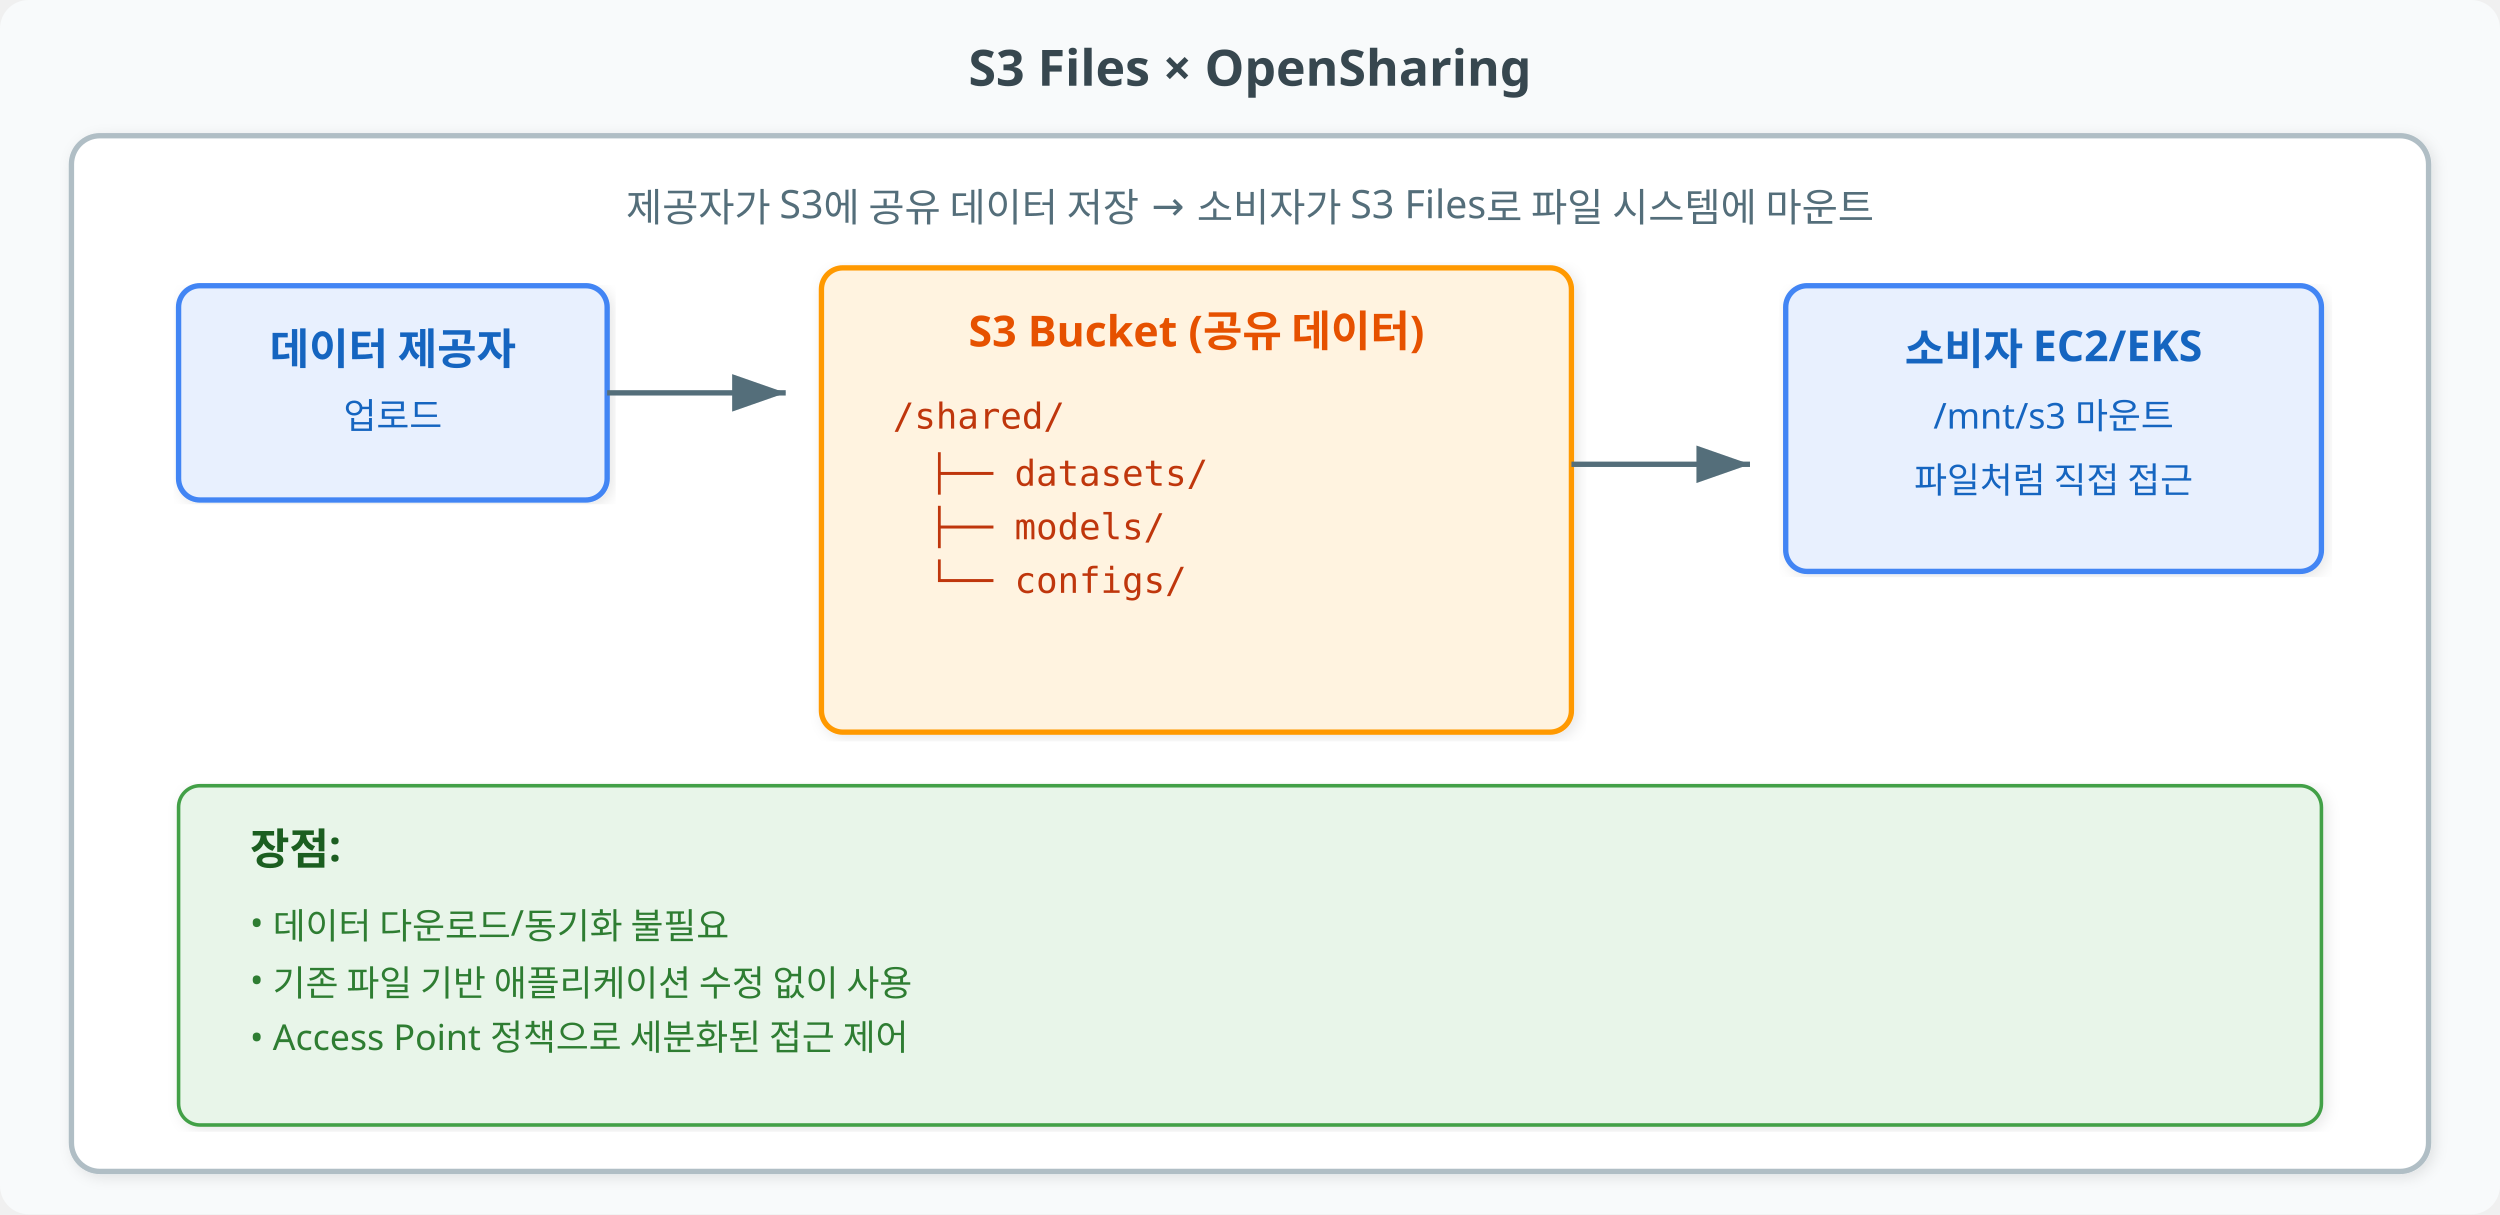
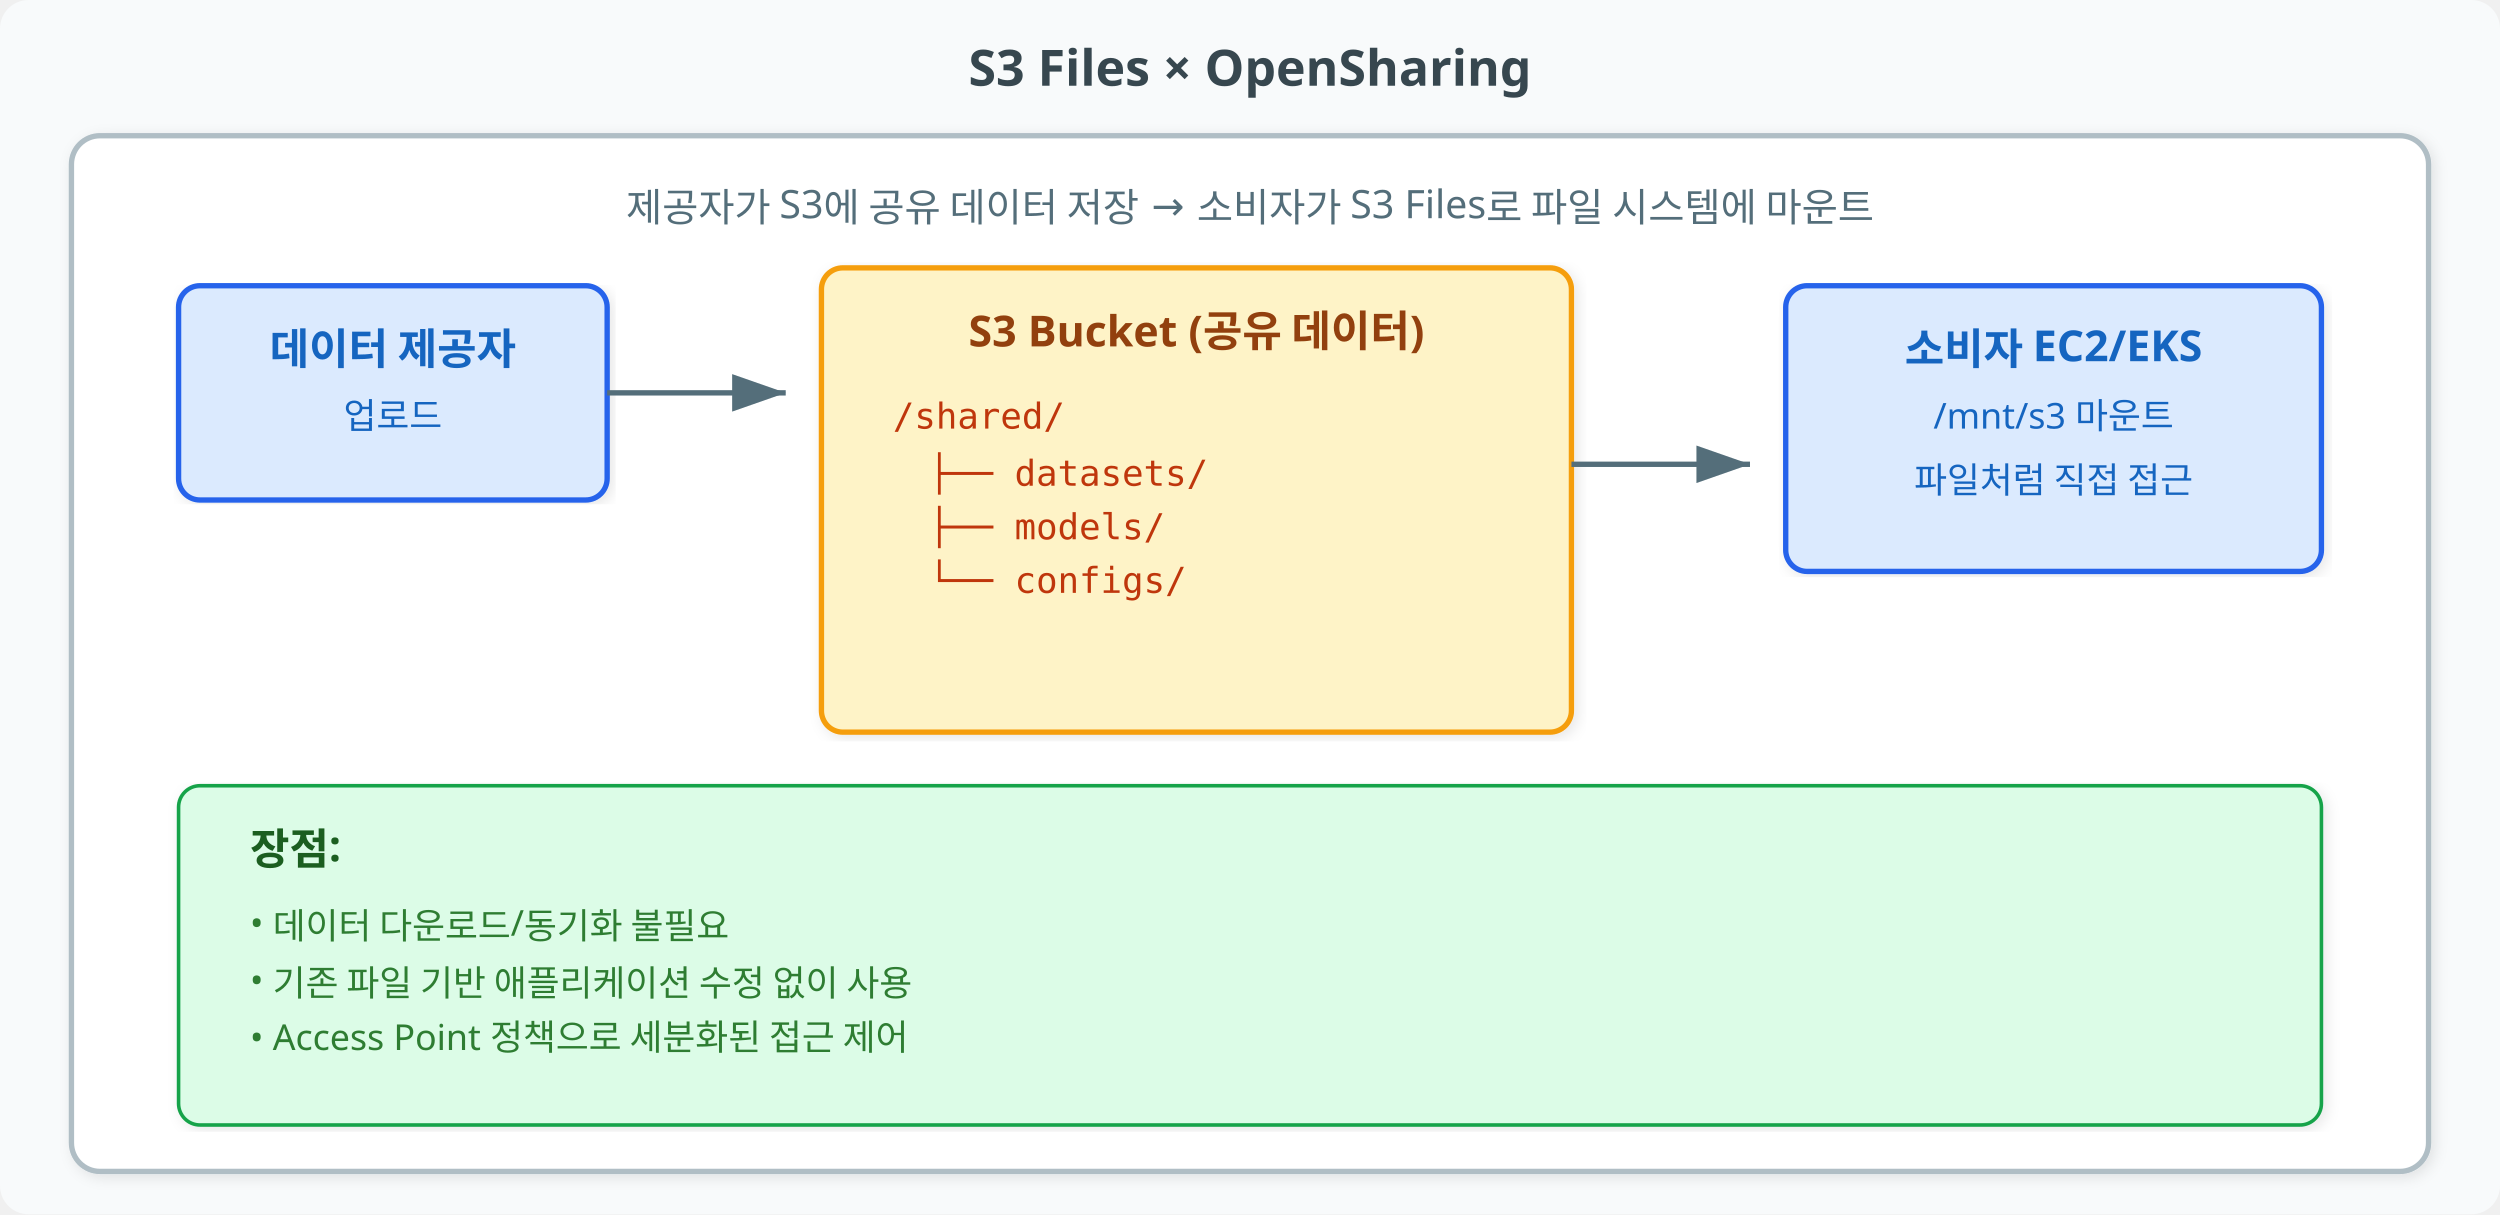
- <svg xmlns="http://www.w3.org/2000/svg" viewBox="0 0 700 340">
+ <svg xmlns="http://www.w3.org/2000/svg" viewBox="0 0 700 340" font-family="'Segoe UI','Noto Sans KR',system-ui,sans-serif">
  <defs>
    <marker id="arrow-os1" markerWidth="10" markerHeight="7" refX="10" refY="3.5" orient="auto">
      <polygon points="0 0, 10 3.5, 0 7" fill="#546e7a" />
    </marker>
    <filter id="sh-os1" x="-2%" y="-2%" width="104%" height="104%">
      <feDropShadow dx="1" dy="1" stdDeviation="2" flood-opacity="0.1" />
    </filter>
  </defs>
  <rect width="700" height="340" rx="8" fill="#f8fafb" />
  <text x="350" y="24" text-anchor="middle" font-size="14" font-weight="bold" font-family="sans-serif" fill="#37474f">S3 Files × OpenSharing</text>
  <rect x="20" y="38" width="660" height="290" rx="8" fill="white" stroke="#b0bec5" stroke-width="1.5" filter="url(#sh-os1)" />
  <text x="350" y="62" text-anchor="middle" font-size="11" font-family="sans-serif" fill="#546e7a">제공자가 S3에 공유 데이터 저장 → 소비자가 S3 Files로 파일 시스템에 마운트</text>
-   <rect x="50" y="80" width="120" height="60" rx="6" fill="#e8f0fe" stroke="#4285f4" stroke-width="1.5" filter="url(#sh-os1)" />
+   <rect x="50" y="80" width="120" height="60" rx="6" fill="#dbeafe" stroke="#2563eb" stroke-width="1.5" filter="url(#sh-os1)" />
  <text x="110" y="102" text-anchor="middle" font-size="12" font-weight="bold" font-family="sans-serif" fill="#1565c0">데이터 제공자</text>
  <text x="110" y="120" text-anchor="middle" font-size="10" font-family="sans-serif" fill="#1565c0">업로드</text>
  <line x1="170" y1="110" x2="220" y2="110" stroke="#546e7a" stroke-width="1.5" marker-end="url(#arrow-os1)" />
-   <rect x="230" y="75" width="210" height="130" rx="6" fill="#fff3e0" stroke="#ff9900" stroke-width="1.5" filter="url(#sh-os1)" />
-   <text x="335" y="97" text-anchor="middle" font-size="12" font-weight="bold" font-family="sans-serif" fill="#e65100">S3 Bucket (공유 데이터)</text>
+   <rect x="230" y="75" width="210" height="130" rx="6" fill="#fef3c7" stroke="#f59e0b" stroke-width="1.5" filter="url(#sh-os1)" />
+   <text x="335" y="97" text-anchor="middle" font-size="12" font-weight="bold" font-family="sans-serif" fill="#92400e">S3 Bucket (공유 데이터)</text>
  <text x="250" y="120" font-size="10" font-family="monospace" fill="#bf360c">/shared/</text>
  <text x="260" y="136" font-size="10" font-family="monospace" fill="#bf360c">├── datasets/</text>
  <text x="260" y="151" font-size="10" font-family="monospace" fill="#bf360c">├── models/</text>
  <text x="260" y="166" font-size="10" font-family="monospace" fill="#bf360c">└── configs/</text>
  <line x1="440" y1="130" x2="490" y2="130" stroke="#546e7a" stroke-width="1.5" marker-end="url(#arrow-os1)" />
-   <rect x="500" y="80" width="150" height="80" rx="6" fill="#e8f0fe" stroke="#4285f4" stroke-width="1.5" filter="url(#sh-os1)" />
+   <rect x="500" y="80" width="150" height="80" rx="6" fill="#dbeafe" stroke="#2563eb" stroke-width="1.5" filter="url(#sh-os1)" />
  <text x="575" y="102" text-anchor="middle" font-size="12" font-weight="bold" font-family="sans-serif" fill="#1565c0">소비자 EC2/EKS</text>
  <text x="575" y="120" text-anchor="middle" font-size="10" font-family="sans-serif" fill="#1565c0">/mnt/s3 마운트</text>
  <text x="575" y="138" text-anchor="middle" font-size="10" font-family="sans-serif" fill="#1565c0">파일처럼 직접 접근</text>
-   <rect x="50" y="220" width="600" height="95" rx="6" fill="#e8f5e9" stroke="#43a047" stroke-width="1" filter="url(#sh-os1)" />
+   <rect x="50" y="220" width="600" height="95" rx="6" fill="#dcfce7" stroke="#16a34a" stroke-width="1" filter="url(#sh-os1)" />
  <text x="70" y="242" font-size="12" font-weight="bold" font-family="sans-serif" fill="#1b5e20">장점:</text>
  <text x="70" y="262" font-size="10" font-family="sans-serif" fill="#2e7d32">• 데이터 다운로드/동기화 불필요</text>
  <text x="70" y="278" font-size="10" font-family="sans-serif" fill="#2e7d32">• 기존 파일 기반 애플리케이션 수정 없이 사용</text>
  <text x="70" y="294" font-size="10" font-family="sans-serif" fill="#2e7d32">• Access Point 정책으로 세분화된 접근 제어</text>
</svg>
